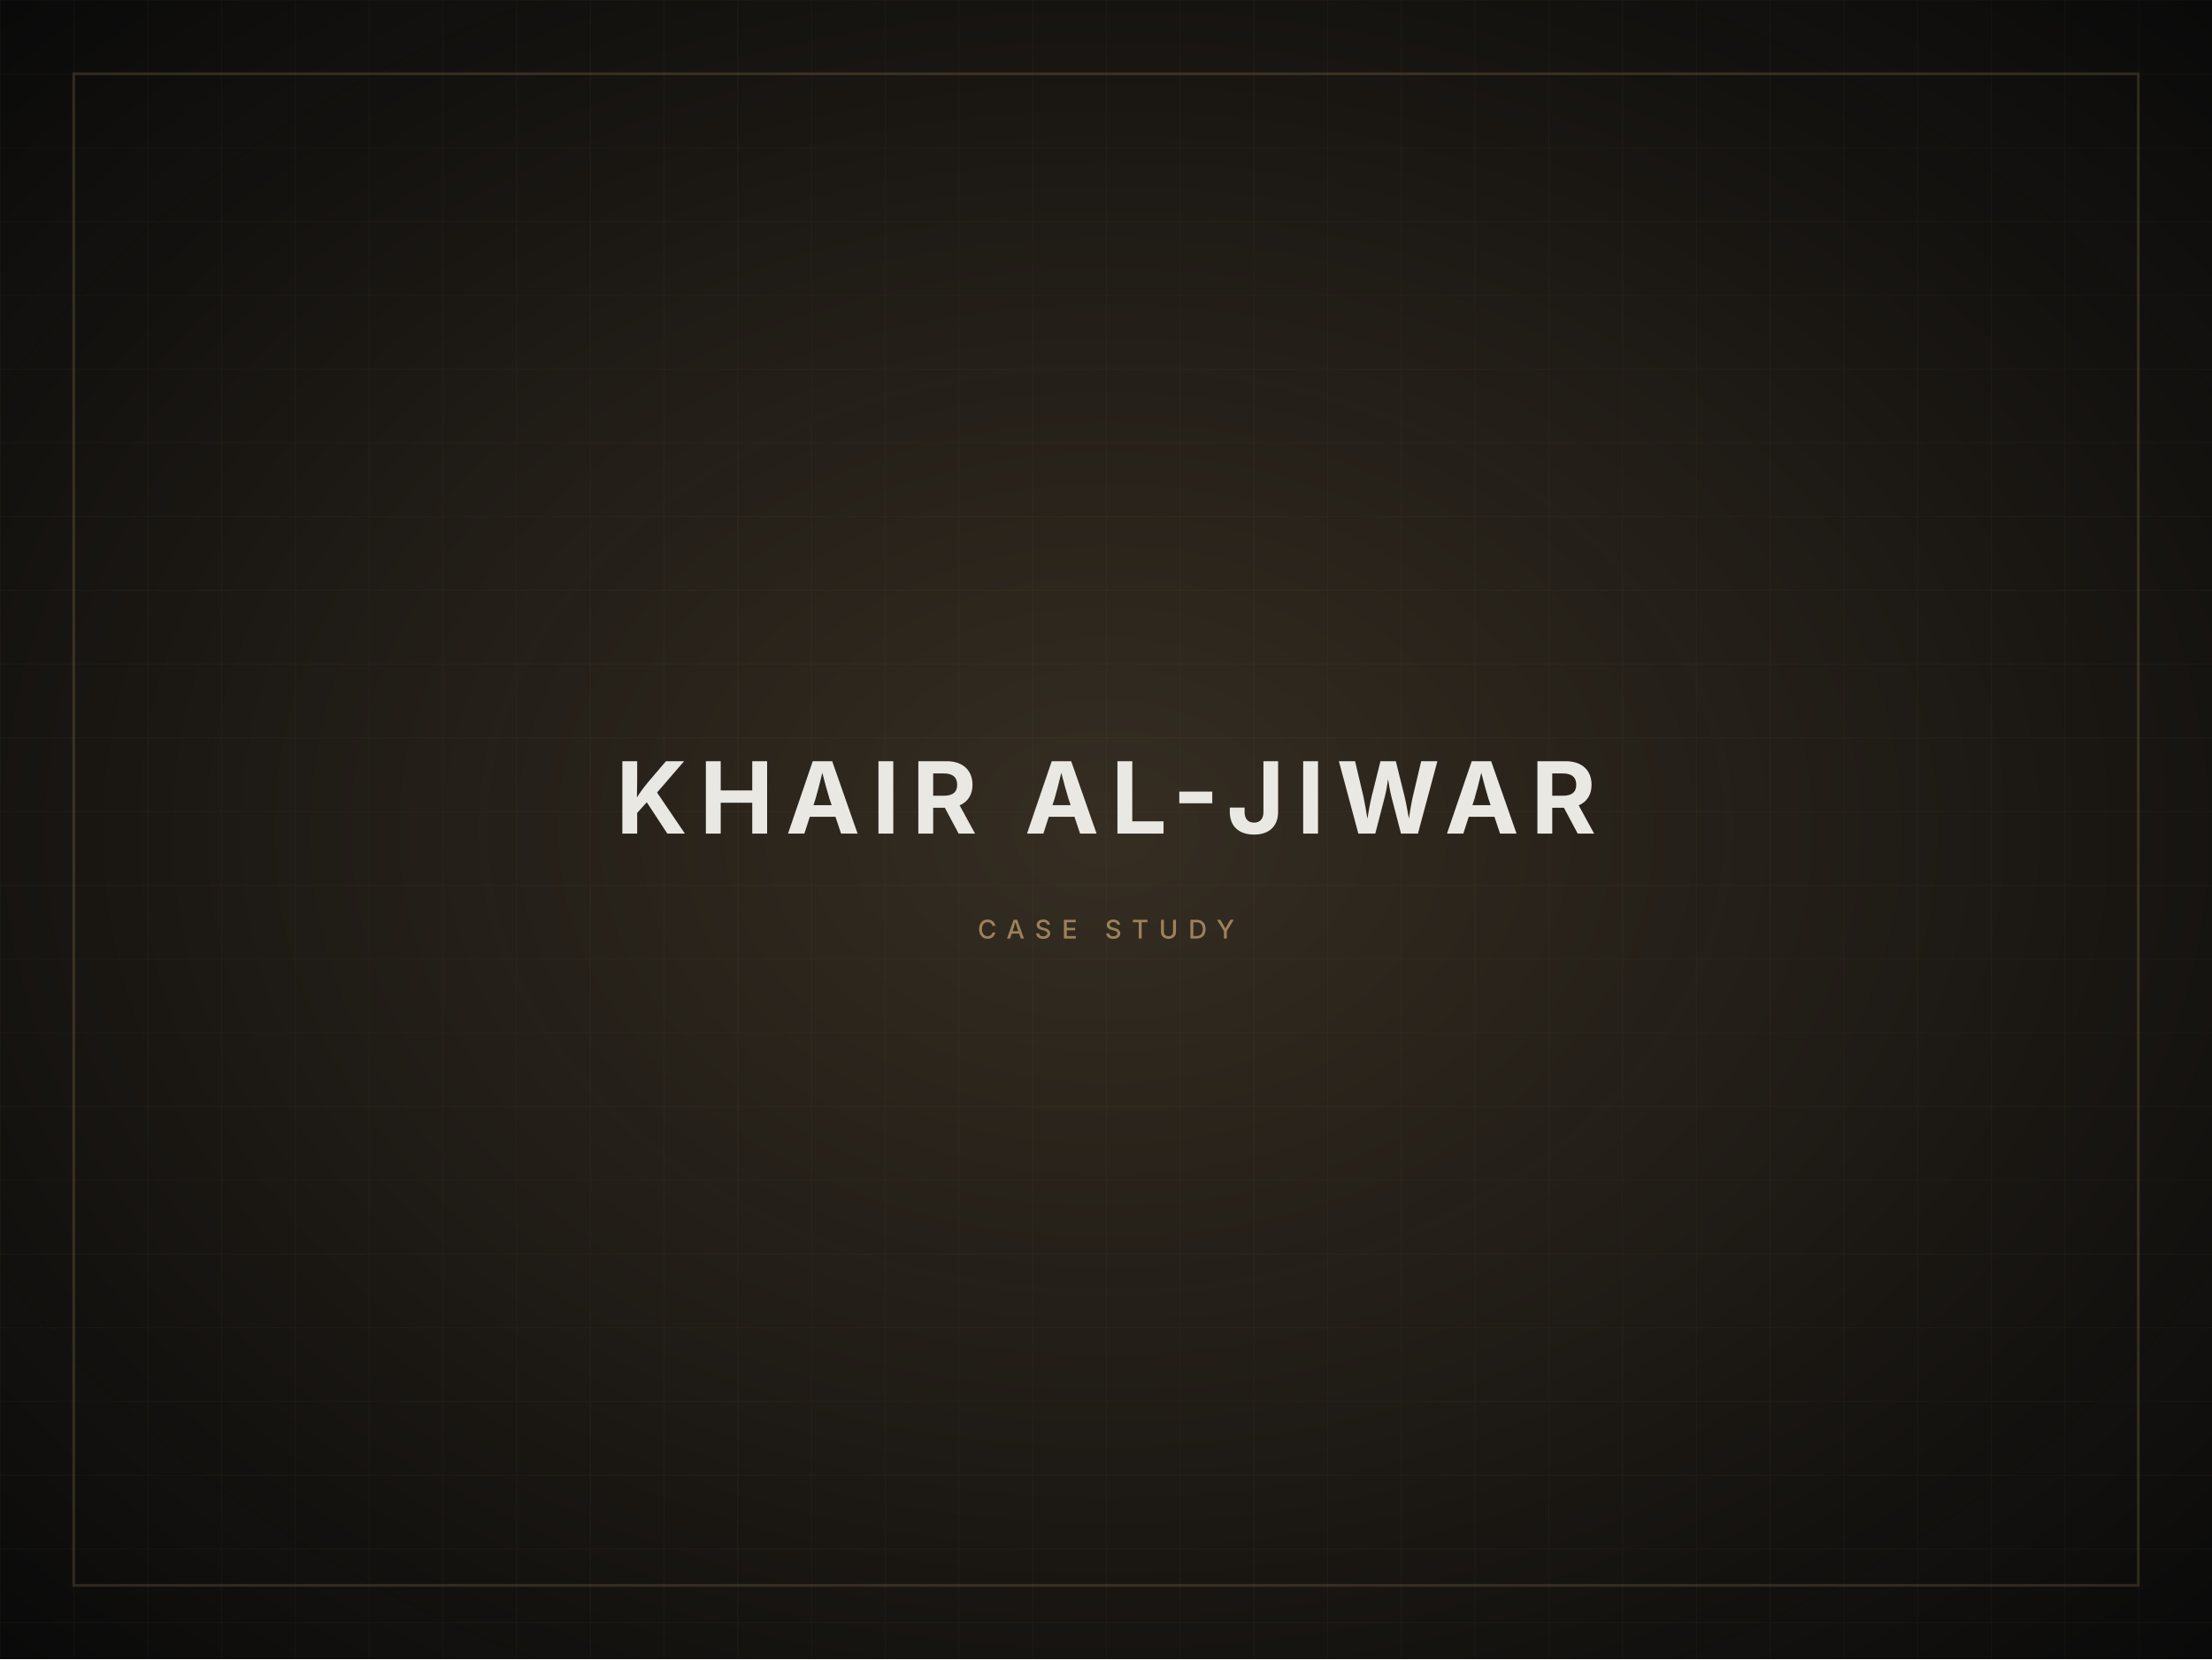
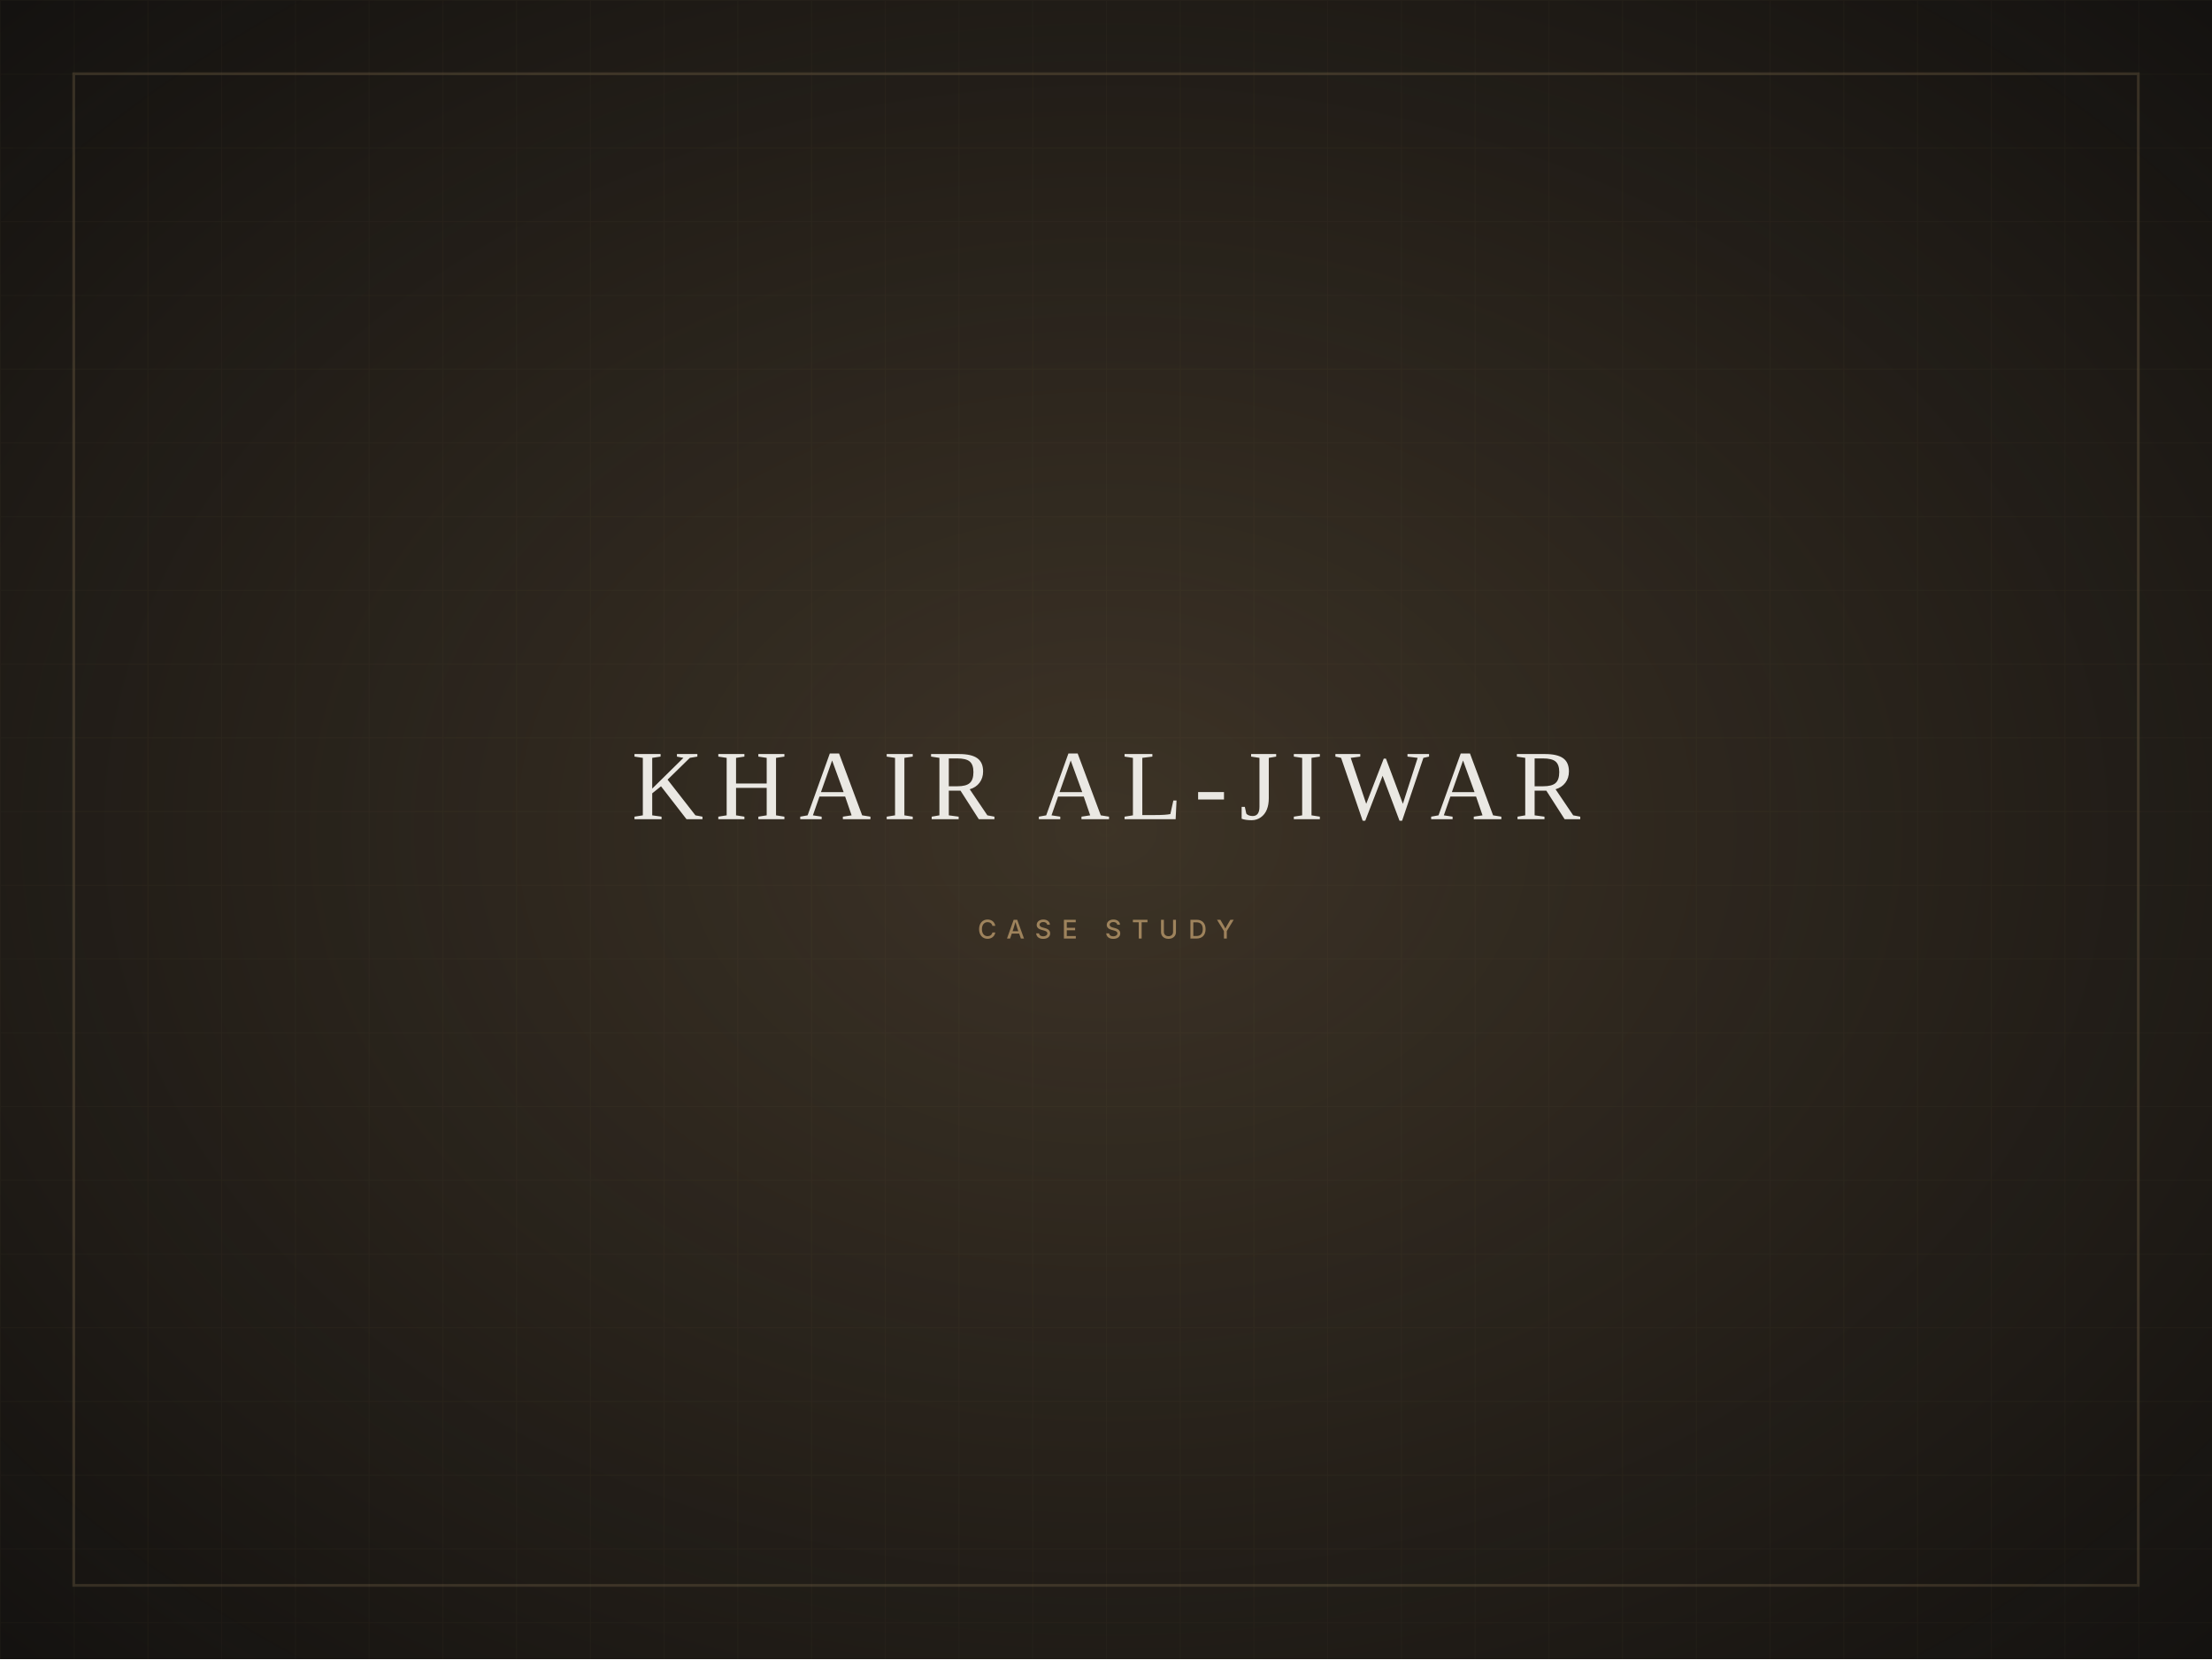
<svg xmlns="http://www.w3.org/2000/svg" width="1200" height="900" viewBox="0 0 1200 900">
  <defs>
    <radialGradient id="goldGlow" cx="50%" cy="50%" r="70%" fx="50%" fy="50%">
      <stop offset="0%" stop-color="rgba(184, 151, 106, 0.25)" />
      <stop offset="100%" stop-color="rgba(184, 151, 106, 0)" />
    </radialGradient>
    <pattern id="grid" width="40" height="40" patternUnits="userSpaceOnUse">
      <path d="M 40 0 L 0 0 0 40" fill="none" stroke="rgba(184, 151, 106, 0.04)" stroke-width="1" />
    </pattern>
  </defs>
-   <rect width="100%" height="100%" fill="#0A0A0A" />
+   <rect width="100%" height="100%" fill="#141210" />
  <rect width="100%" height="100%" fill="url(#grid)" />
  <rect width="100%" height="100%" fill="url(#goldGlow)" />
  <rect x="40" y="40" width="1120" height="820" fill="none" stroke="rgba(184, 151, 106, 0.2)" stroke-width="1.5" />
-   <text x="50%" y="48%" font-family="-apple-system, BlinkMacSystemFont, 'Inter', 'Segoe UI', Roboto, Helvetica, Arial, sans-serif" font-size="54" font-weight="700" fill="#EAE8E3" text-anchor="middle" dominant-baseline="middle" letter-spacing="0.12em">
+   <text x="50%" y="48%" font-family="'Playfair Display', 'Times New Roman', Georgia, serif" font-size="54" font-weight="400" fill="#EAE8E3" text-anchor="middle" dominant-baseline="middle" letter-spacing="0.12em">
    KHAIR AL-JIWAR
  </text>
  <text x="50%" y="56%" font-family="-apple-system, BlinkMacSystemFont, 'Inter', 'Segoe UI', Roboto, sans-serif" font-size="14" font-weight="500" fill="rgba(184, 151, 106, 0.8)" text-anchor="middle" dominant-baseline="middle" letter-spacing="0.4em">
    CASE STUDY
  </text>
</svg>
